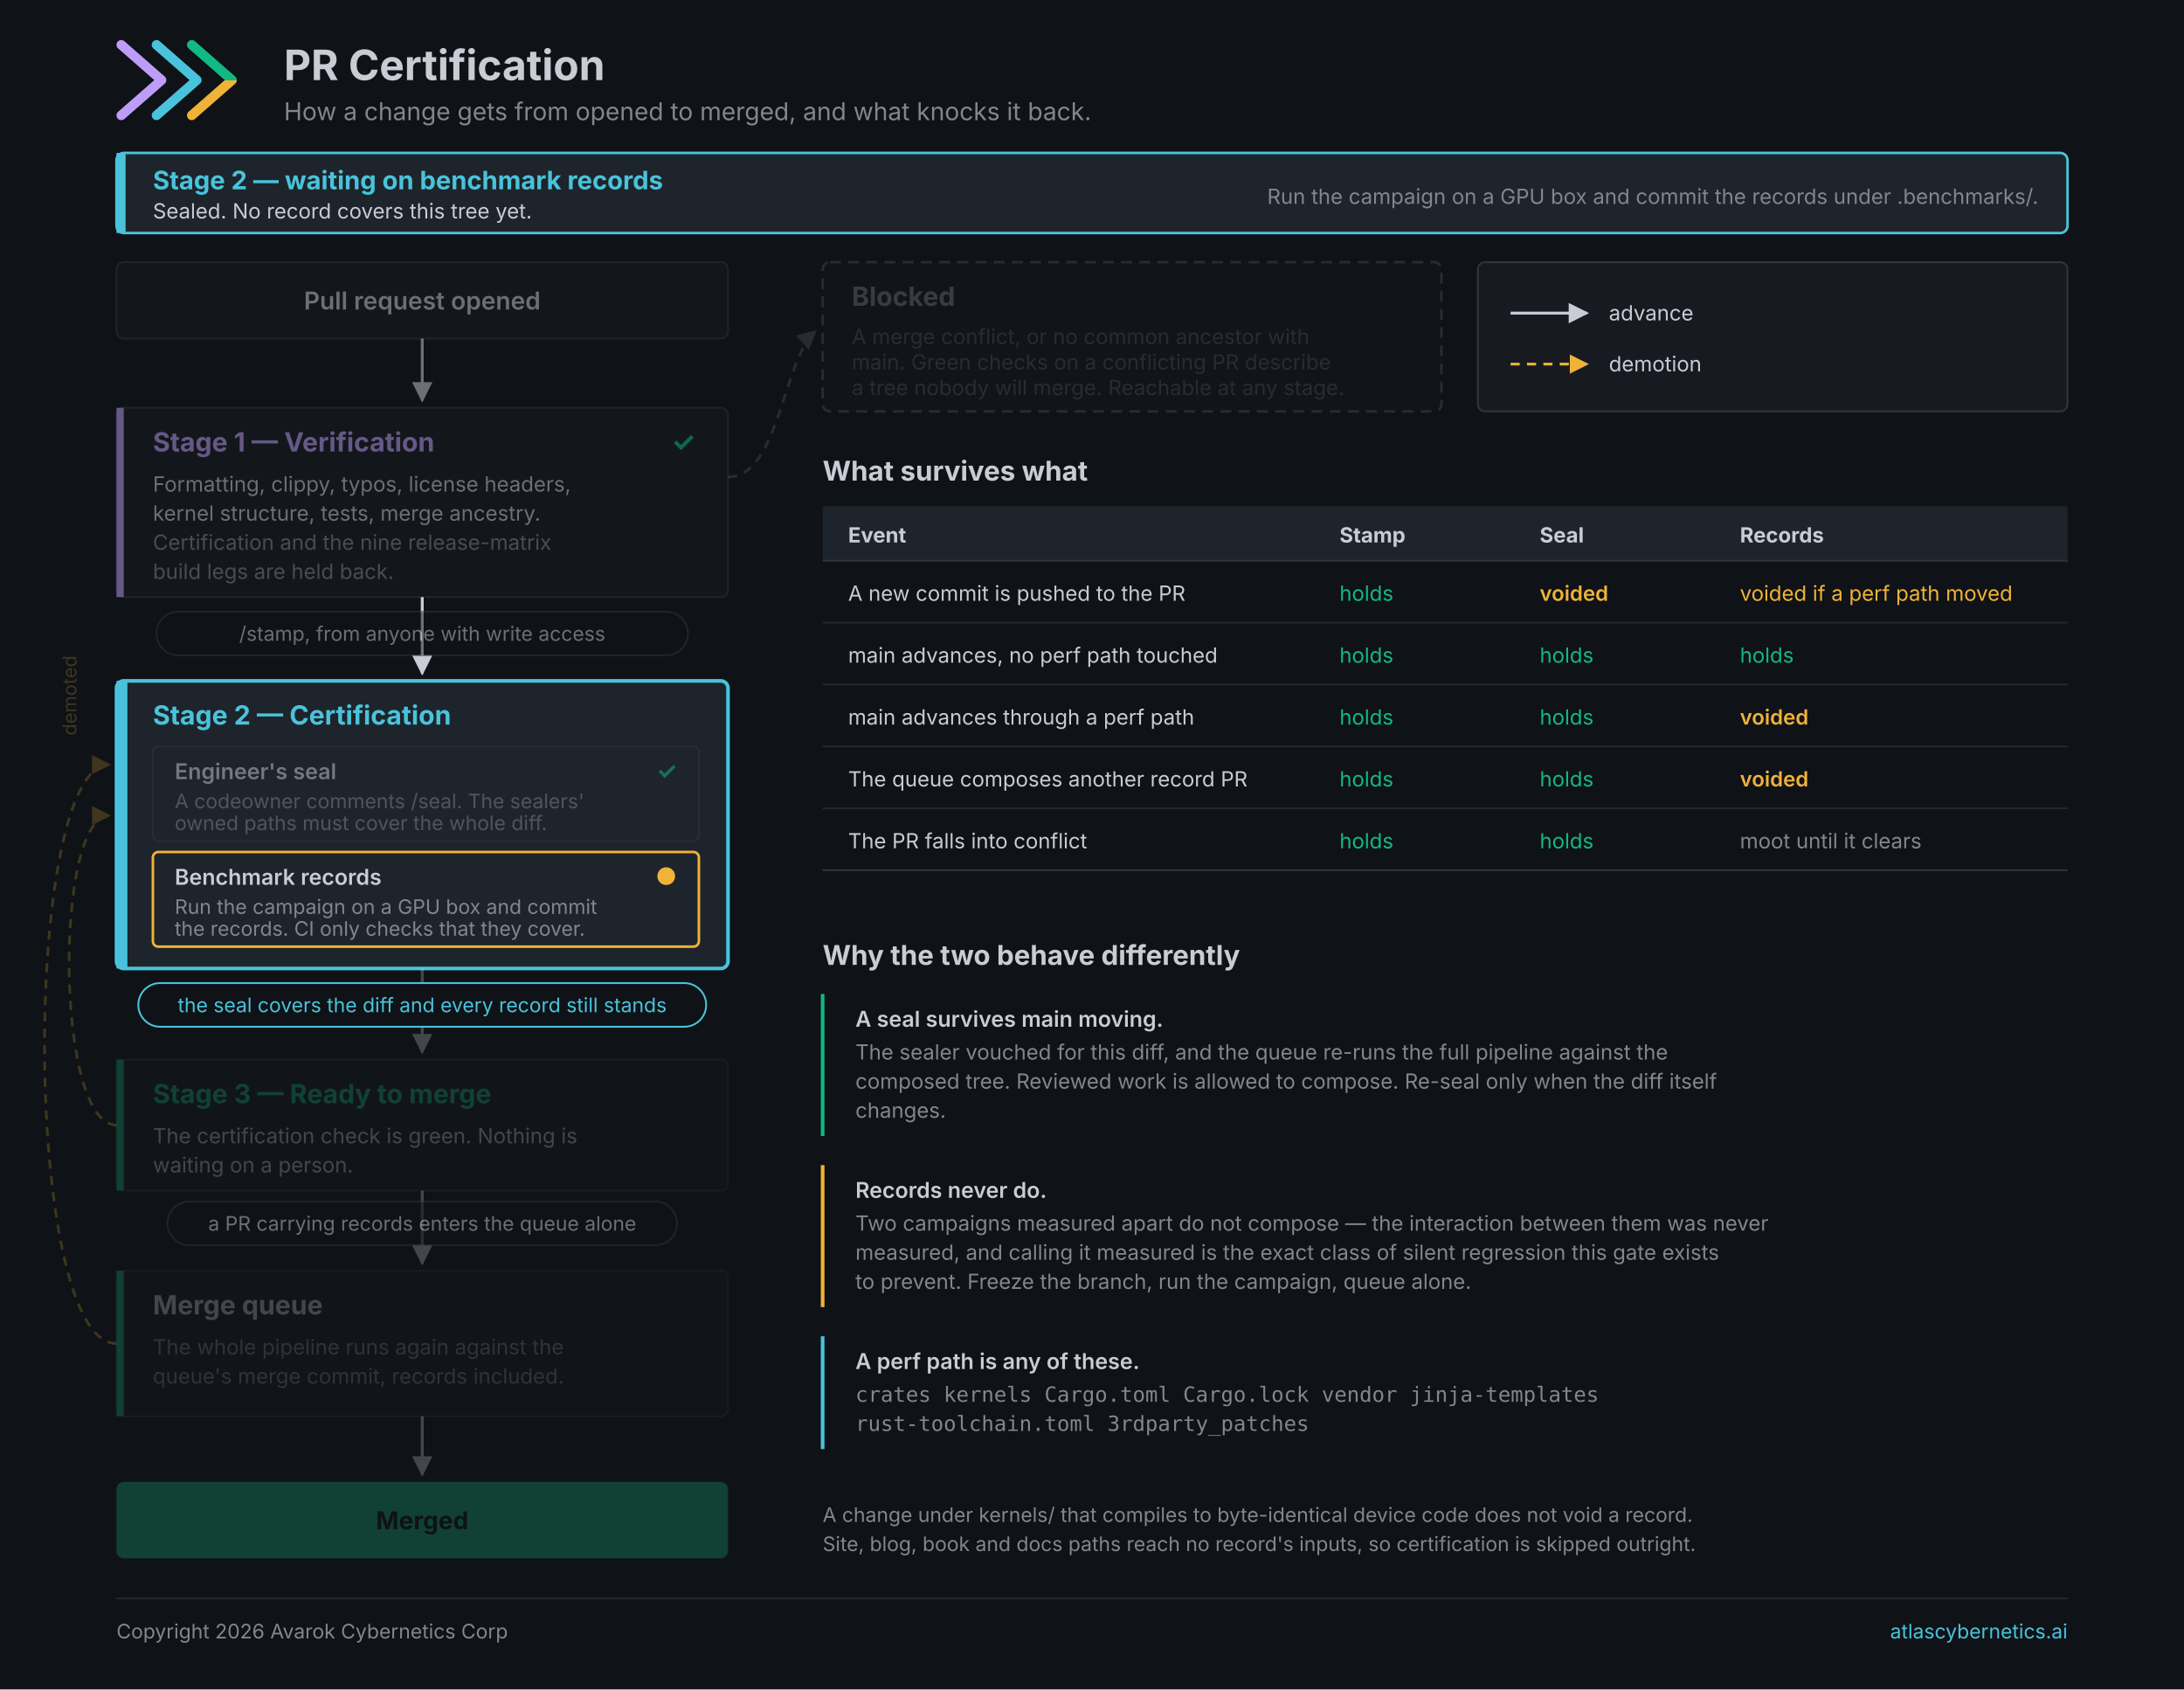
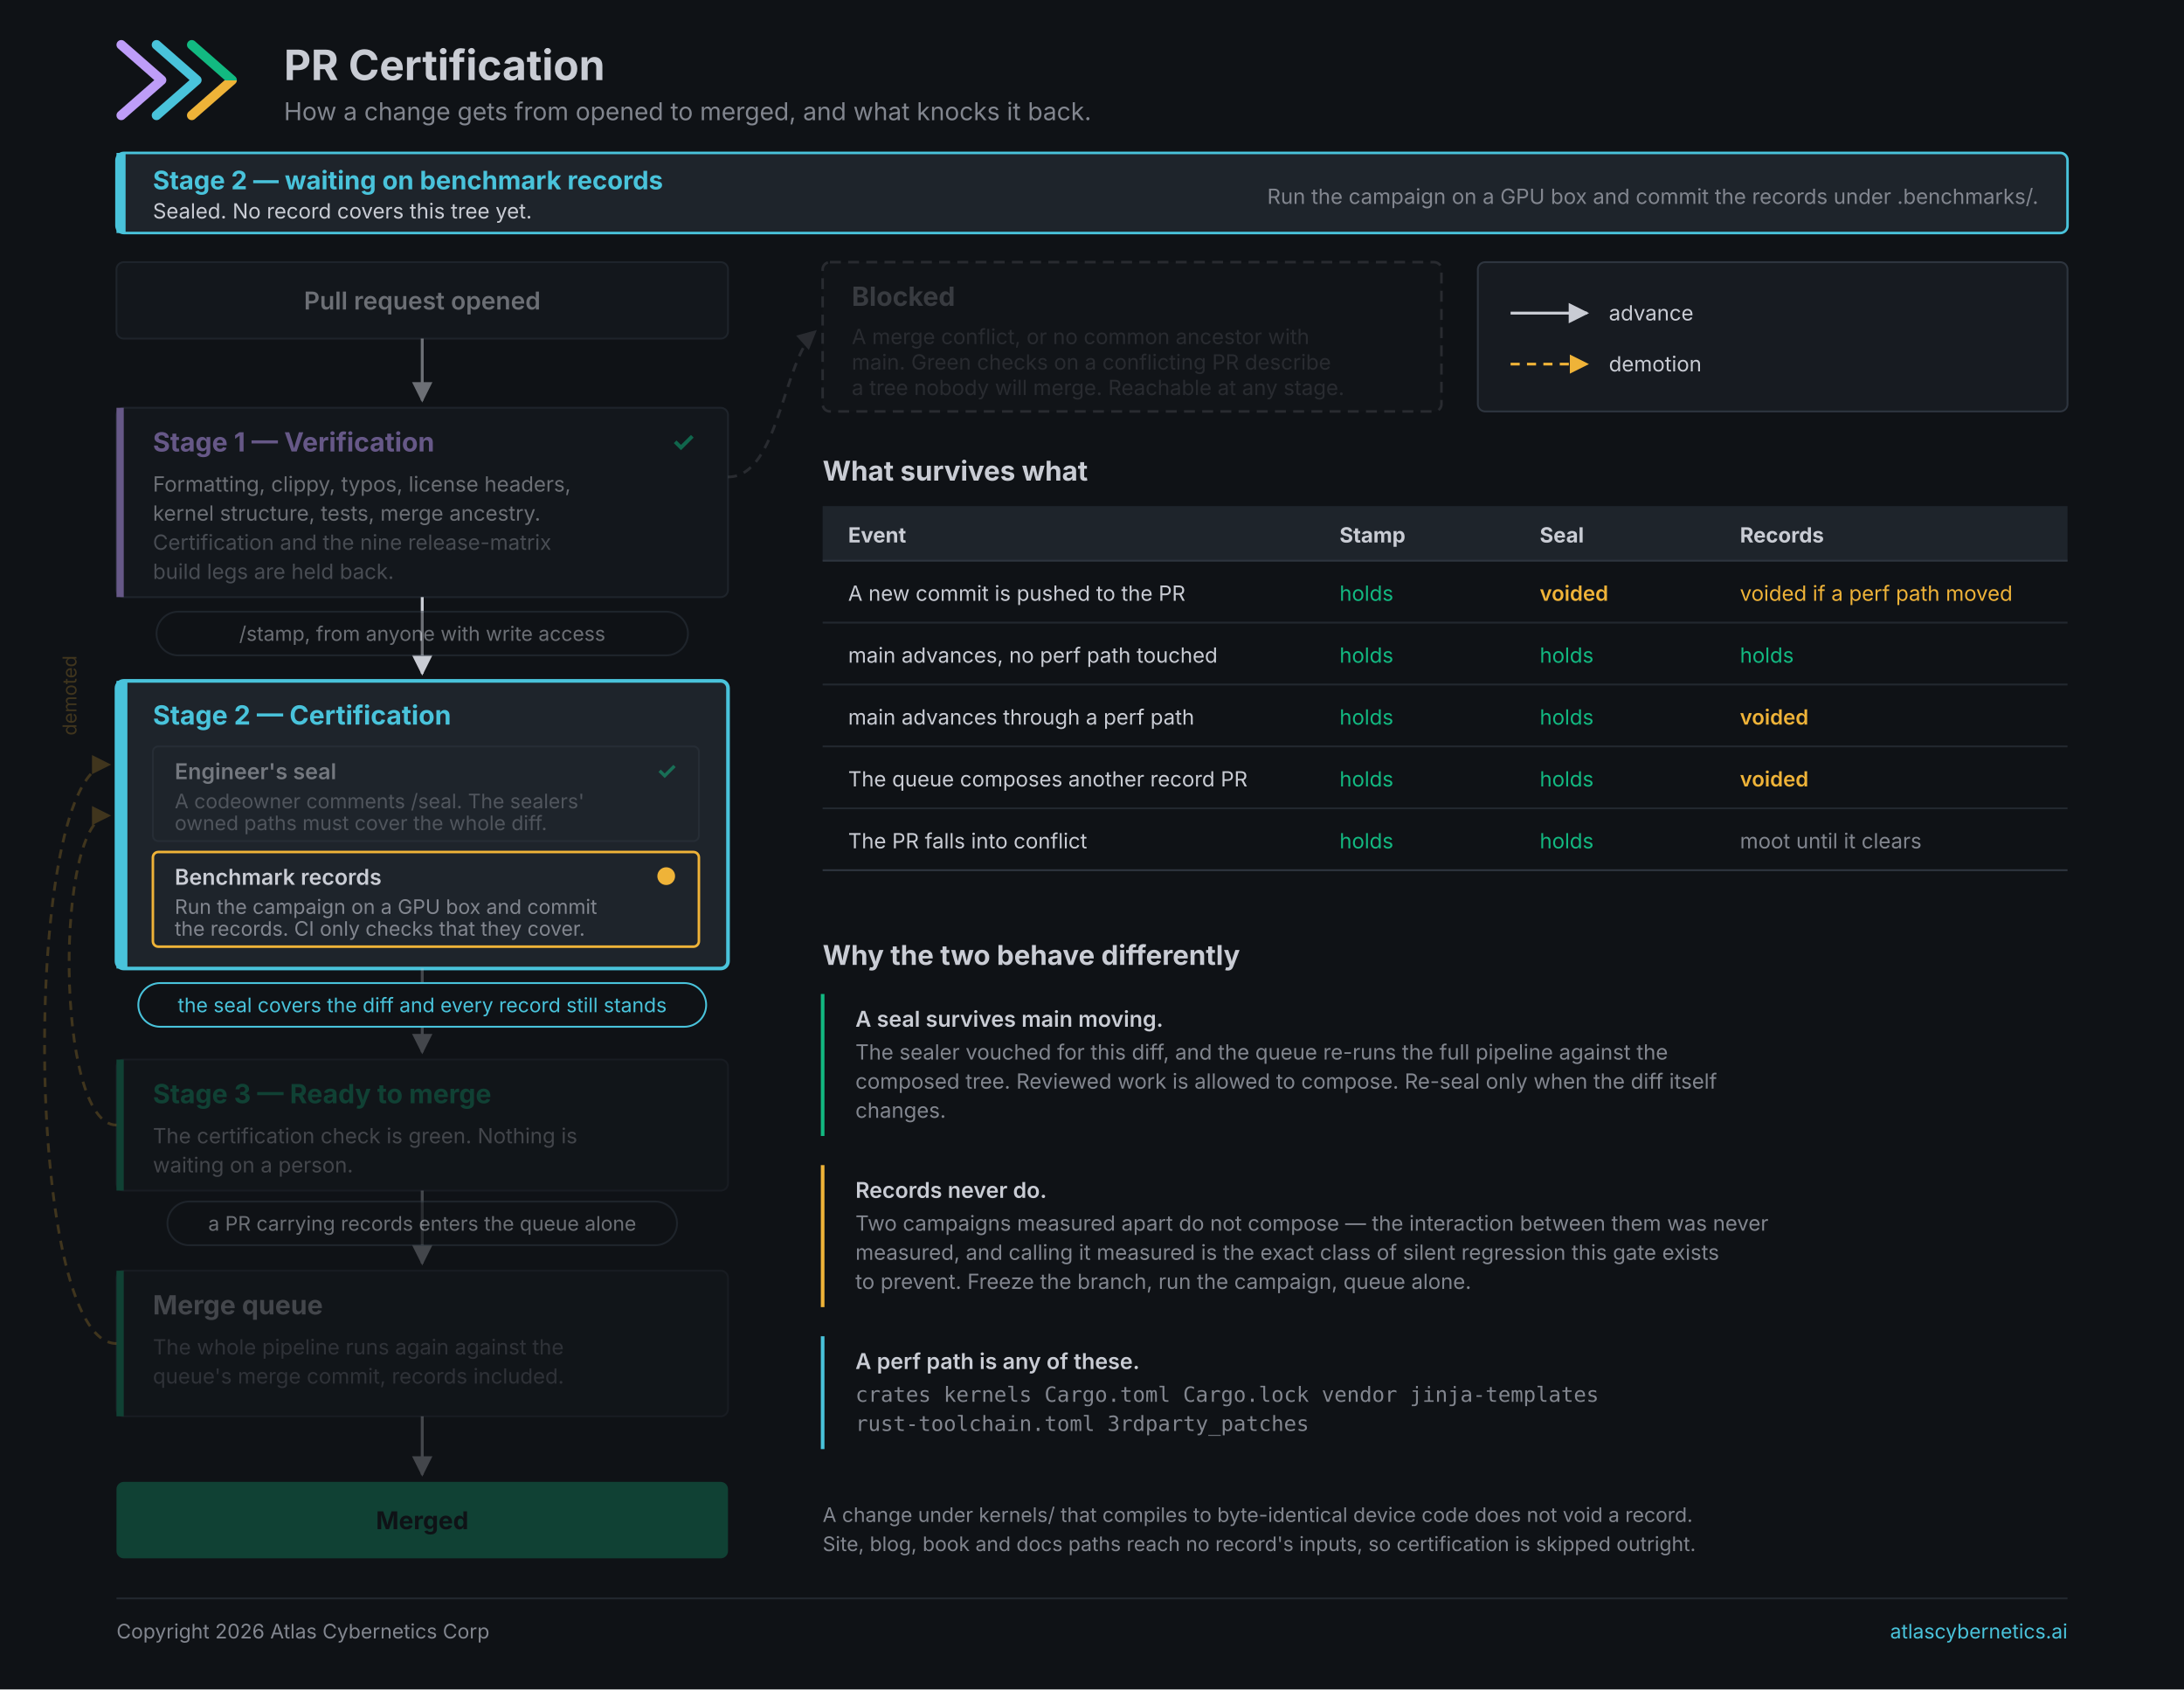
- <svg xmlns="http://www.w3.org/2000/svg" xmlns:xlink="http://www.w3.org/1999/xlink" viewBox="0 0 1200 928" width="1200" height="928" font-family="Inter, ui-sans-serif, system-ui, Segoe UI, Helvetica, Arial, sans-serif" role="img" aria-label="Avarok PR Certification — Stage 2 — waiting on benchmark records">
+ <svg xmlns="http://www.w3.org/2000/svg" xmlns:xlink="http://www.w3.org/1999/xlink" viewBox="0 0 1200 928" width="1200" height="928" font-family="Inter, ui-sans-serif, system-ui, Segoe UI, Helvetica, Arial, sans-serif" role="img" aria-label="Atlas PR Certification — Stage 2 — waiting on benchmark records">
  <defs>
    <linearGradient id="avarokGoldCut" x1="0" y1="0" x2="0" y2="1">
      <stop offset="0.5" stop-color="#12B981" />
      <stop offset="0.5" stop-color="#EFB338" />
    </linearGradient>
    <marker id="tipInk" viewBox="0 0 10 10" refX="9" refY="5" markerWidth="7" markerHeight="7" orient="auto-start-reverse">
      <path d="M 0 0 L 10 5 L 0 10 z" fill="#C9CCD4" />
    </marker>
    <marker id="tipGold" viewBox="0 0 10 10" refX="9" refY="5" markerWidth="7" markerHeight="7" orient="auto-start-reverse">
      <path d="M 0 0 L 10 5 L 0 10 z" fill="#EFB338" />
    </marker>
    <marker id="tipMuted" viewBox="0 0 10 10" refX="9" refY="5" markerWidth="7" markerHeight="7" orient="auto-start-reverse">
      <path d="M 0 0 L 10 5 L 0 10 z" fill="#82868F" />
    </marker>
    <marker id="tipAccent" viewBox="0 0 10 10" refX="9" refY="5" markerWidth="7" markerHeight="7" orient="auto-start-reverse">
      <path d="M 0 0 L 10 5 L 0 10 z" fill="#49C3DB" />
    </marker>
  </defs>
  <rect width="1200" height="928" fill="#0F1216" />
  <g transform="translate(64 22) scale(0.06918)">
    <g fill="none" stroke-width="76" stroke-linecap="round" stroke-linejoin="round">
      <path d="M38 38L358 318L38 598" stroke="#BE9DF8" />
      <path d="M318 38L638 318L318 598" stroke="#49C3DB" />
      <path d="M598 38L918 318L598 598" stroke="url(#avarokGoldCut)" />
    </g>
  </g>
  <text x="156" y="44" font-size="23" fill="#C9CCD4" font-weight="650">PR Certification</text>
  <text x="156" y="66" font-size="13.5" fill="#82868F">How a change gets from opened to merged, and what knocks it back.</text>
  <rect x="64" y="84" width="1072" height="44" rx="4" fill="#1E242B" stroke="#49C3DB" stroke-width="1.4" />
  <rect x="64" y="84" width="5" height="44" fill="#49C3DB" />
  <text x="84" y="104" font-size="14" fill="#49C3DB" font-weight="650">Stage 2 — waiting on benchmark records</text>
  <text x="84" y="120" font-size="11.5" fill="#C9CCD4">Sealed. No record covers this tree yet.</text>
  <text x="1120" y="112" font-size="11.5" fill="#82868F" text-anchor="end">Run the campaign on a GPU box and commit the records under .benchmarks/.</text>
  <g opacity="0.5">
    <rect x="64" y="144" width="336" height="42" rx="4" fill="#171B21" stroke="#2E353F" stroke-width="1" />
    <text x="232" y="170" font-size="13.5" fill="#C9CCD4" font-weight="600" text-anchor="middle">Pull request opened</text>
  </g>
  <path d="M 232 186 L 232 220" stroke="#C9CCD4" stroke-width="1.6" fill="none" marker-end="url(#tipInk)" opacity="0.5" />
  <g opacity="0.5">
    <rect x="64" y="224" width="336" height="104" rx="4" fill="#171B21" stroke="#2E353F" stroke-width="1.0" />
    <rect x="64" y="224" width="4" height="104" fill="#BE9DF8" />
    <text x="84" y="248" font-size="14.5" fill="#BE9DF8" font-weight="650">Stage 1 — Verification</text>
    <text x="84" y="270" font-size="11.5" fill="#C9CCD4">Formatting, clippy, typos, license headers,</text>
    <text x="84" y="286" font-size="11.5" fill="#C9CCD4">kernel structure, tests, merge ancestry.</text>
    <text x="84" y="302" font-size="11.5" fill="#82868F">Certification and the nine release-matrix</text>
    <text x="84" y="318" font-size="11.5" fill="#82868F">build legs are held back.</text>
    <text x="382" y="248" font-size="15" fill="#12B981" font-weight="650" text-anchor="end">✓</text>
  </g>
  <path d="M 232 328 L 232 370" stroke="#C9CCD4" stroke-width="1.6" fill="none" marker-end="url(#tipInk)" opacity="1" />
  <g opacity="0.5">
    <rect x="86.0" y="336" width="292" height="24" rx="12" fill="#0F1216" stroke="#2E353F" stroke-width="1" />
    <text x="232" y="352" font-size="11" fill="#C9CCD4" text-anchor="middle">/stamp, from anyone with write access</text>
  </g>
  <g opacity="1">
    <rect x="64" y="374" width="336" height="158" rx="4" fill="#1E242B" stroke="#49C3DB" stroke-width="2.0" />
    <rect x="64" y="374" width="6" height="158" fill="#49C3DB" />
    <text x="84" y="398" font-size="14.5" fill="#49C3DB" font-weight="650">Stage 2 — Certification</text>
  </g>
  <g opacity="0.5">
    <rect x="84" y="410" width="300" height="52" rx="3" fill="#1E242B" stroke="#2E353F" stroke-width="1" />
    <text x="96" y="428" font-size="12" fill="#C9CCD4" font-weight="600">Engineer's seal</text>
    <text x="96" y="444" font-size="11" fill="#82868F">A codeowner comments /seal. The sealers'</text>
    <text x="96" y="456" font-size="11" fill="#82868F">owned paths must cover the whole diff.</text>
    <text x="372" y="428" font-size="13" fill="#12B981" font-weight="650" text-anchor="end">✓</text>
  </g>
  <g opacity="1">
    <rect x="84" y="468" width="300" height="52" rx="3" fill="#1E242B" stroke="#EFB338" stroke-width="1.4" />
    <text x="96" y="486" font-size="12" fill="#C9CCD4" font-weight="600">Benchmark records</text>
    <text x="96" y="502" font-size="11" fill="#82868F">Run the campaign on a GPU box and commit</text>
    <text x="96" y="514" font-size="11" fill="#82868F">the records. CI only checks that they cover.</text>
    <text x="372" y="486" font-size="13" fill="#EFB338" font-weight="650" text-anchor="end">●</text>
  </g>
  <path d="M 232 532 L 232 578" stroke="#C9CCD4" stroke-width="1.6" fill="none" marker-end="url(#tipInk)" opacity="0.28" />
  <g opacity="1">
    <rect x="76.0" y="540" width="312" height="24" rx="12" fill="#0F1216" stroke="#49C3DB" stroke-width="1" />
    <text x="232" y="556" font-size="11" fill="#49C3DB" text-anchor="middle">the seal covers the diff and every record still stands</text>
  </g>
  <g opacity="0.28">
    <rect x="64" y="582" width="336" height="72" rx="4" fill="#171B21" stroke="#2E353F" stroke-width="1.0" />
    <rect x="64" y="582" width="4" height="72" fill="#12B981" />
    <text x="84" y="606" font-size="14.5" fill="#12B981" font-weight="650">Stage 3 — Ready to merge</text>
    <text x="84" y="628" font-size="11.5" fill="#C9CCD4">The certification check is green. Nothing is</text>
    <text x="84" y="644" font-size="11.5" fill="#C9CCD4">waiting on a person.</text>
  </g>
  <path d="M 232 654 L 232 694" stroke="#C9CCD4" stroke-width="1.6" fill="none" marker-end="url(#tipInk)" opacity="0.28" />
  <g opacity="0.5">
    <rect x="92.0" y="660" width="280" height="24" rx="12" fill="#0F1216" stroke="#2E353F" stroke-width="1" />
    <text x="232" y="676" font-size="11" fill="#C9CCD4" text-anchor="middle">a PR carrying records enters the queue alone</text>
  </g>
  <g opacity="0.28">
    <rect x="64" y="698" width="336" height="80" rx="4" fill="#171B21" stroke="#2E353F" stroke-width="1.0" />
    <rect x="64" y="698" width="4" height="80" fill="#12B981" />
    <text x="84" y="722" font-size="14.5" fill="#C9CCD4" font-weight="650">Merge queue</text>
    <text x="84" y="744" font-size="11.5" fill="#82868F">The whole pipeline runs again against the</text>
    <text x="84" y="760" font-size="11.5" fill="#82868F">queue's merge commit, records included.</text>
  </g>
  <path d="M 232 778 L 232 810" stroke="#C9CCD4" stroke-width="1.6" fill="none" marker-end="url(#tipInk)" opacity="0.28" />
  <g opacity="0.28">
    <rect x="64" y="814" width="336" height="42" rx="4" fill="#12B981" />
    <text x="232" y="840" font-size="13.5" fill="#0F1216" font-weight="650" text-anchor="middle">Merged</text>
  </g>
  <path d="M 64 618 C 30 618, 30 448, 60 448" stroke="#EFB338" stroke-width="1.5" fill="none" marker-end="url(#tipGold)" opacity="0.22" stroke-dasharray="5 4" />
  <path d="M 64 738 C 12 738, 12 420, 60 420" stroke="#EFB338" stroke-width="1.5" fill="none" marker-end="url(#tipGold)" opacity="0.22" stroke-dasharray="5 4" />
  <text x="42" y="404" font-size="10.5" fill="#EFB338" opacity="0.22" transform="rotate(-90 42 404)">demoted</text>
  <path d="M 400 262 C 428 262, 430 198, 448 182" stroke="#82868F" stroke-width="1.5" fill="none" marker-end="url(#tipMuted)" opacity="0.22" stroke-dasharray="5 4" />
  <g opacity="0.22">
    <rect x="452" y="144" width="340" height="82" rx="4" fill="#171B21" stroke="#82868F" stroke-width="1.4" stroke-dasharray="6 4" />
    <text x="468" y="168" font-size="14.5" fill="#C9CCD4" font-weight="650">Blocked</text>
    <text x="468" y="189" font-size="11.5" fill="#82868F">A merge conflict, or no common ancestor with</text>
    <text x="468" y="203" font-size="11.5" fill="#82868F">main. Green checks on a conflicting PR describe</text>
    <text x="468" y="217" font-size="11.5" fill="#82868F">a tree nobody will merge. Reachable at any stage.</text>
  </g>
  <rect x="812" y="144" width="324" height="82" rx="4" fill="#171B21" stroke="#2E353F" stroke-width="1" />
  <path d="M 830 172 L 872 172" stroke="#C9CCD4" stroke-width="1.6" fill="none" marker-end="url(#tipInk)" opacity="1" />
  <text x="884" y="176" font-size="11.5" fill="#C9CCD4">advance</text>
  <path d="M 830 200 L 872 200" stroke="#EFB338" stroke-width="1.5" fill="none" marker-end="url(#tipGold)" opacity="1" stroke-dasharray="5 4" />
  <text x="884" y="204" font-size="11.5" fill="#C9CCD4">demotion</text>
  <text x="452" y="264" font-size="15" fill="#C9CCD4" font-weight="650">What survives what</text>
  <rect x="452" y="278" width="684" height="30" fill="#1E242B" />
  <text x="466" y="298" font-size="11.5" fill="#C9CCD4" font-weight="650">Event</text>
  <text x="736" y="298" font-size="11.5" fill="#C9CCD4" font-weight="650">Stamp</text>
  <text x="846" y="298" font-size="11.5" fill="#C9CCD4" font-weight="650">Seal</text>
  <text x="956" y="298" font-size="11.5" fill="#C9CCD4" font-weight="650">Records</text>
  <g opacity="1">
    <text x="466" y="330" font-size="11.5" fill="#C9CCD4">A new commit is pushed to the PR</text>
    <text x="736" y="330" font-size="11.5" fill="#12B981">holds</text>
    <text x="846" y="330" font-size="11.5" fill="#EFB338" font-weight="600">voided</text>
    <text x="956" y="330" font-size="11.5" fill="#EFB338">voided if a perf path moved</text>
  </g>
  <g opacity="1">
    <text x="466" y="364" font-size="11.5" fill="#C9CCD4">main advances, no perf path touched</text>
    <text x="736" y="364" font-size="11.5" fill="#12B981">holds</text>
    <text x="846" y="364" font-size="11.5" fill="#12B981">holds</text>
    <text x="956" y="364" font-size="11.5" fill="#12B981">holds</text>
  </g>
  <g opacity="1">
    <text x="466" y="398" font-size="11.5" fill="#C9CCD4">main advances through a perf path</text>
    <text x="736" y="398" font-size="11.5" fill="#12B981">holds</text>
    <text x="846" y="398" font-size="11.5" fill="#12B981">holds</text>
    <text x="956" y="398" font-size="11.5" fill="#EFB338" font-weight="600">voided</text>
  </g>
  <g opacity="1">
    <text x="466" y="432" font-size="11.5" fill="#C9CCD4">The queue composes another record PR</text>
    <text x="736" y="432" font-size="11.5" fill="#12B981">holds</text>
    <text x="846" y="432" font-size="11.5" fill="#12B981">holds</text>
    <text x="956" y="432" font-size="11.5" fill="#EFB338" font-weight="600">voided</text>
  </g>
  <g opacity="1">
    <text x="466" y="466" font-size="11.5" fill="#C9CCD4">The PR falls into conflict</text>
    <text x="736" y="466" font-size="11.5" fill="#12B981">holds</text>
    <text x="846" y="466" font-size="11.5" fill="#12B981">holds</text>
    <text x="956" y="466" font-size="11.5" fill="#82868F">moot until it clears</text>
  </g>
  <line x1="452" y1="308" x2="1136" y2="308" stroke="#2E353F" />
  <line x1="452" y1="342" x2="1136" y2="342" stroke="#22282F" />
  <line x1="452" y1="376" x2="1136" y2="376" stroke="#22282F" />
  <line x1="452" y1="410" x2="1136" y2="410" stroke="#22282F" />
  <line x1="452" y1="444" x2="1136" y2="444" stroke="#22282F" />
  <line x1="452" y1="478" x2="1136" y2="478" stroke="#2E353F" />
  <text x="452" y="530" font-size="15" fill="#C9CCD4" font-weight="650">Why the two behave differently</text>
  <line x1="452" y1="546" x2="452" y2="624" stroke="#12B981" stroke-width="2" />
  <text x="470" y="564" font-size="12" fill="#C9CCD4" font-weight="600">A seal survives main moving.</text>
  <text x="470" y="582" font-size="11.5" fill="#82868F">The sealer vouched for this diff, and the queue re-runs the full pipeline against the</text>
  <text x="470" y="598" font-size="11.5" fill="#82868F">composed tree. Reviewed work is allowed to compose. Re-seal only when the diff itself</text>
  <text x="470" y="614" font-size="11.5" fill="#82868F">changes.</text>
  <line x1="452" y1="640" x2="452" y2="718" stroke="#EFB338" stroke-width="2" />
  <text x="470" y="658" font-size="12" fill="#C9CCD4" font-weight="600">Records never do.</text>
  <text x="470" y="676" font-size="11.5" fill="#82868F">Two campaigns measured apart do not compose — the interaction between them was never</text>
  <text x="470" y="692" font-size="11.5" fill="#82868F">measured, and calling it measured is the exact class of silent regression this gate exists</text>
  <text x="470" y="708" font-size="11.5" fill="#82868F">to prevent. Freeze the branch, run the campaign, queue alone.</text>
  <line x1="452" y1="734" x2="452" y2="796" stroke="#49C3DB" stroke-width="2" />
  <text x="470" y="752" font-size="12" fill="#C9CCD4" font-weight="600">A perf path is any of these.</text>
  <text x="470" y="770" font-size="11.5" fill="#82868F" font-family="ui-mono, ui-monospace, SFMono-Regular, Menlo, monospace">crates  kernels  Cargo.toml  Cargo.lock  vendor  jinja-templates</text>
  <text x="470" y="786" font-size="11.5" fill="#82868F" font-family="ui-mono, ui-monospace, SFMono-Regular, Menlo, monospace">rust-toolchain.toml  3rdparty_patches</text>
  <text x="452" y="836" font-size="11" fill="#82868F">A change under kernels/ that compiles to byte-identical device code does not void a record.</text>
  <text x="452" y="852" font-size="11" fill="#82868F">Site, blog, book and docs paths reach no record's inputs, so certification is skipped outright.</text>
  <line x1="64" y1="878" x2="1136" y2="878" stroke="#22282F" />
-   <text x="64" y="900" font-size="11" fill="#82868F">Copyright 2026 Avarok Cybernetics Corp</text>
+   <text x="64" y="900" font-size="11" fill="#82868F">Copyright 2026 Atlas Cybernetics Corp</text>
  <a href="https://atlascybernetics.ai" xlink:href="https://atlascybernetics.ai" target="_blank" rel="noopener">
    <text x="1136" y="900" font-size="11" fill="#49C3DB" text-anchor="end">atlascybernetics.ai</text>
  </a>
</svg>
